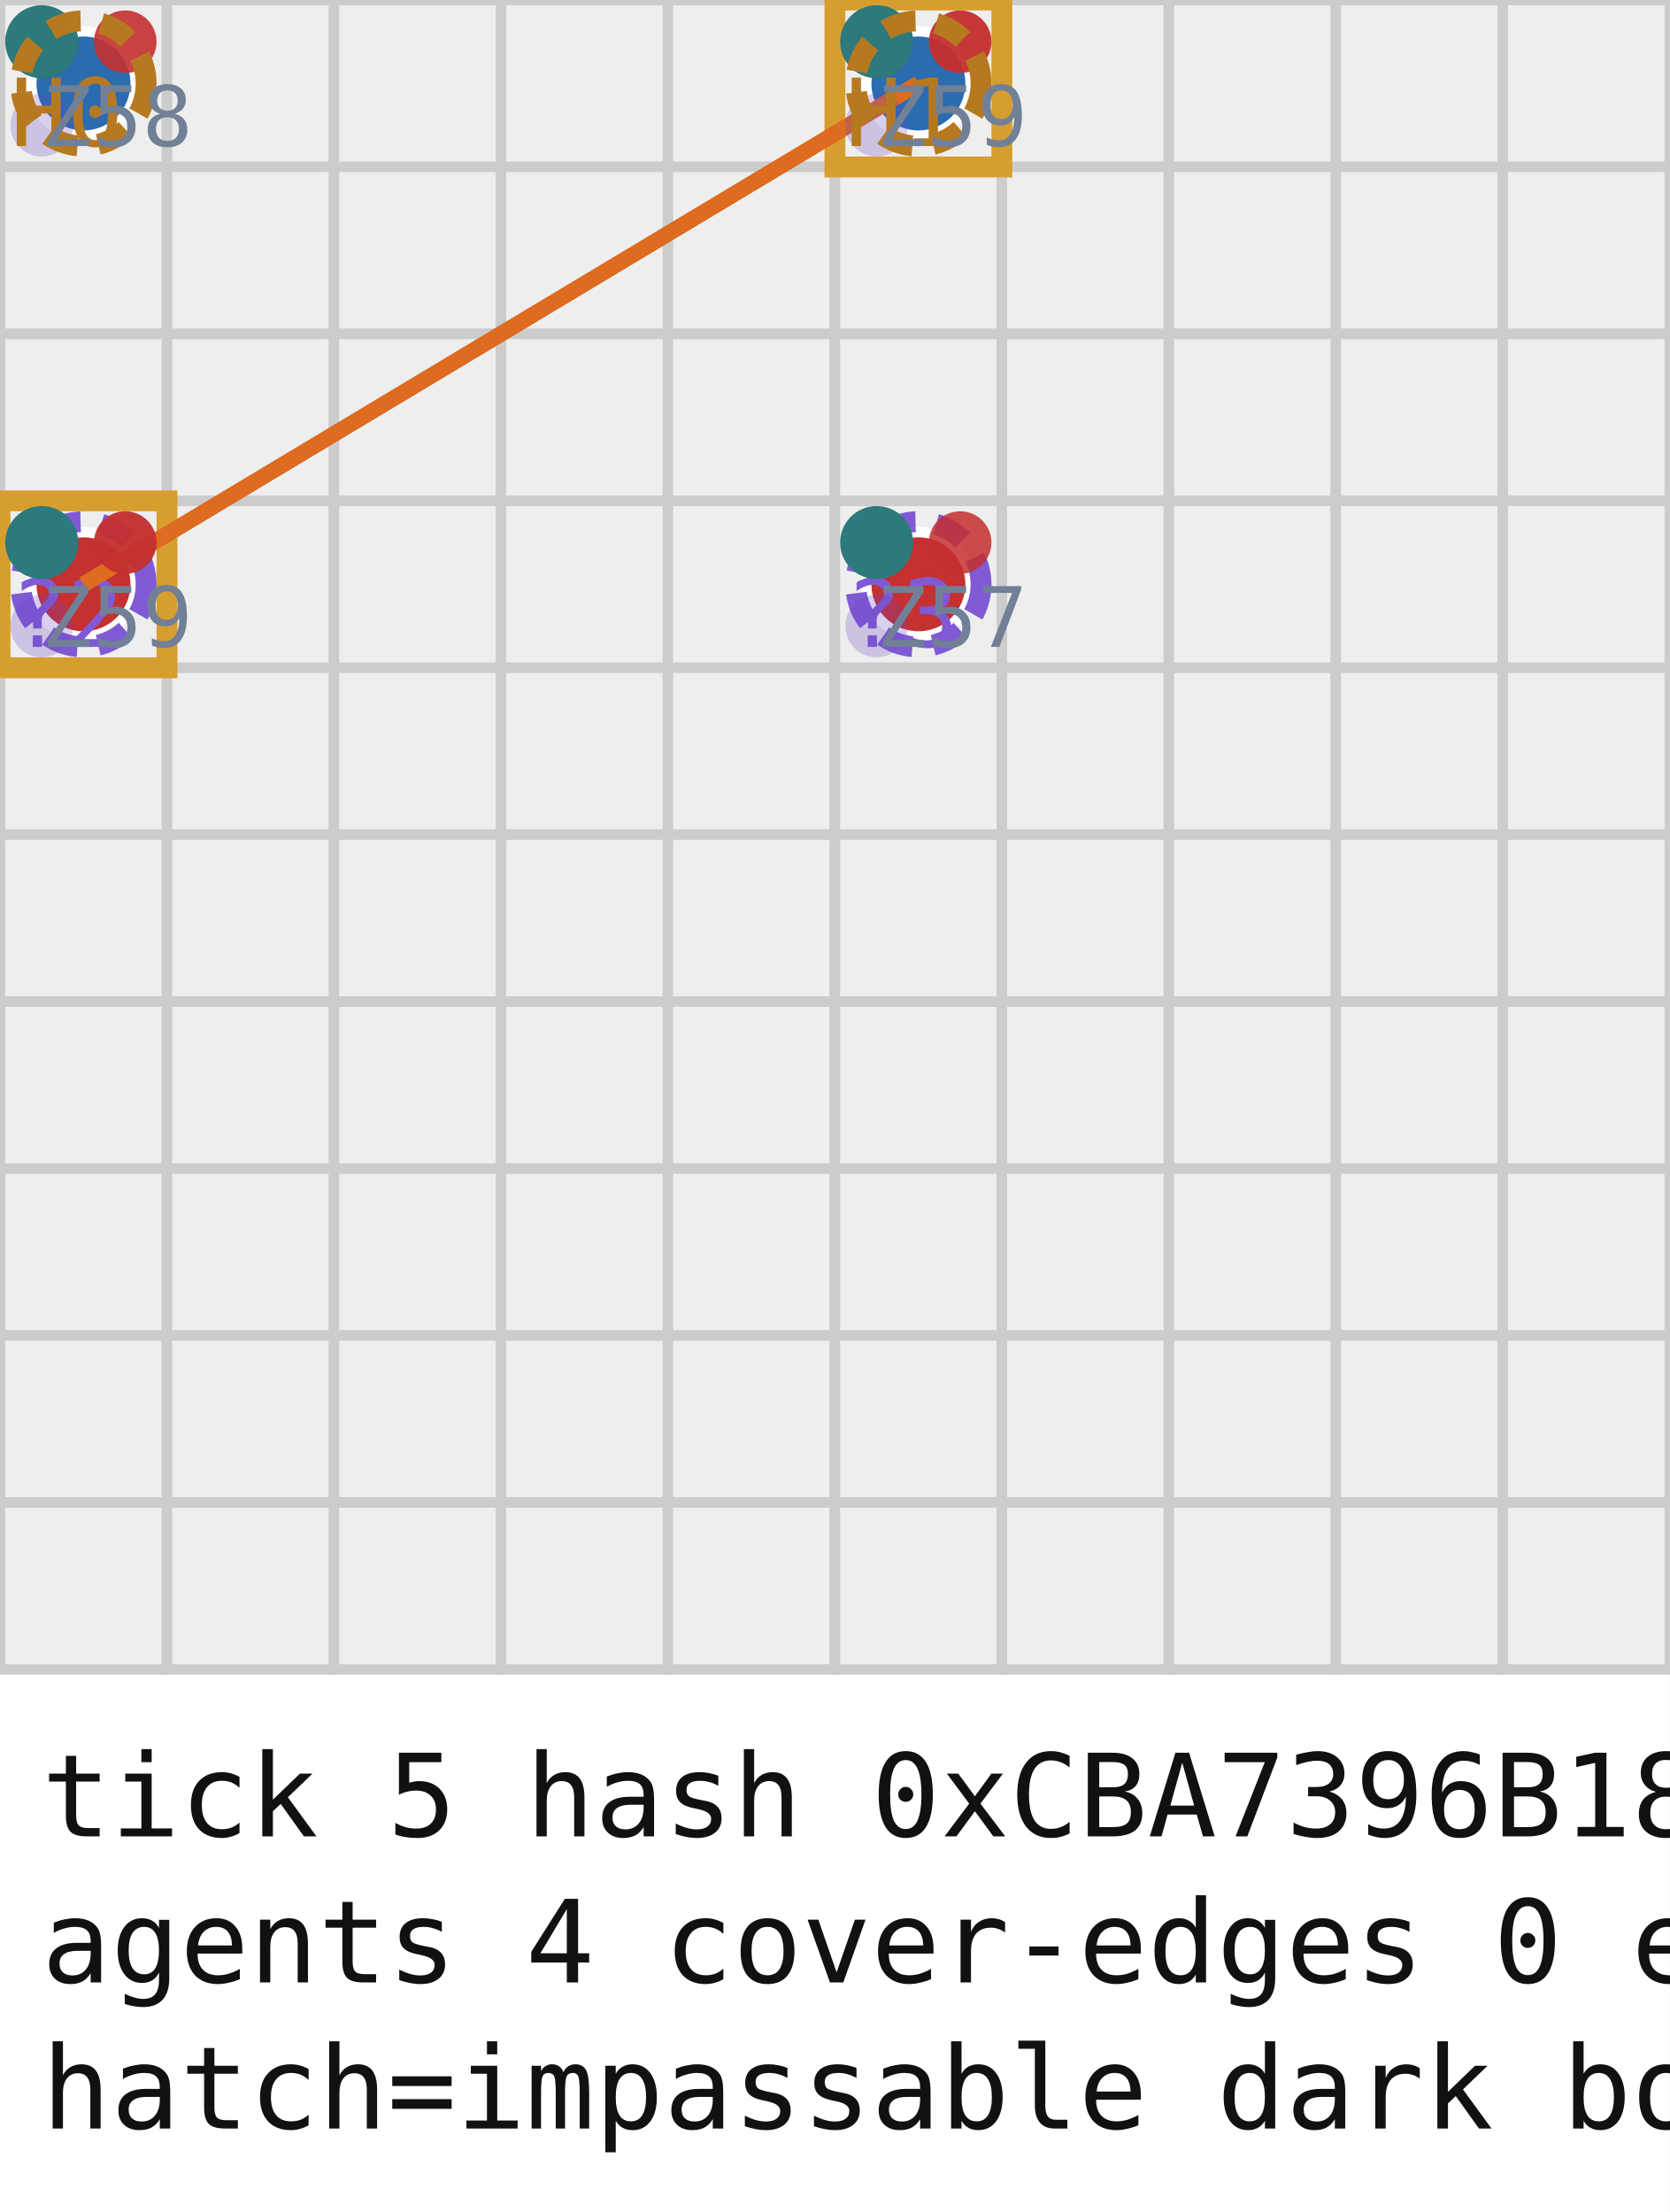
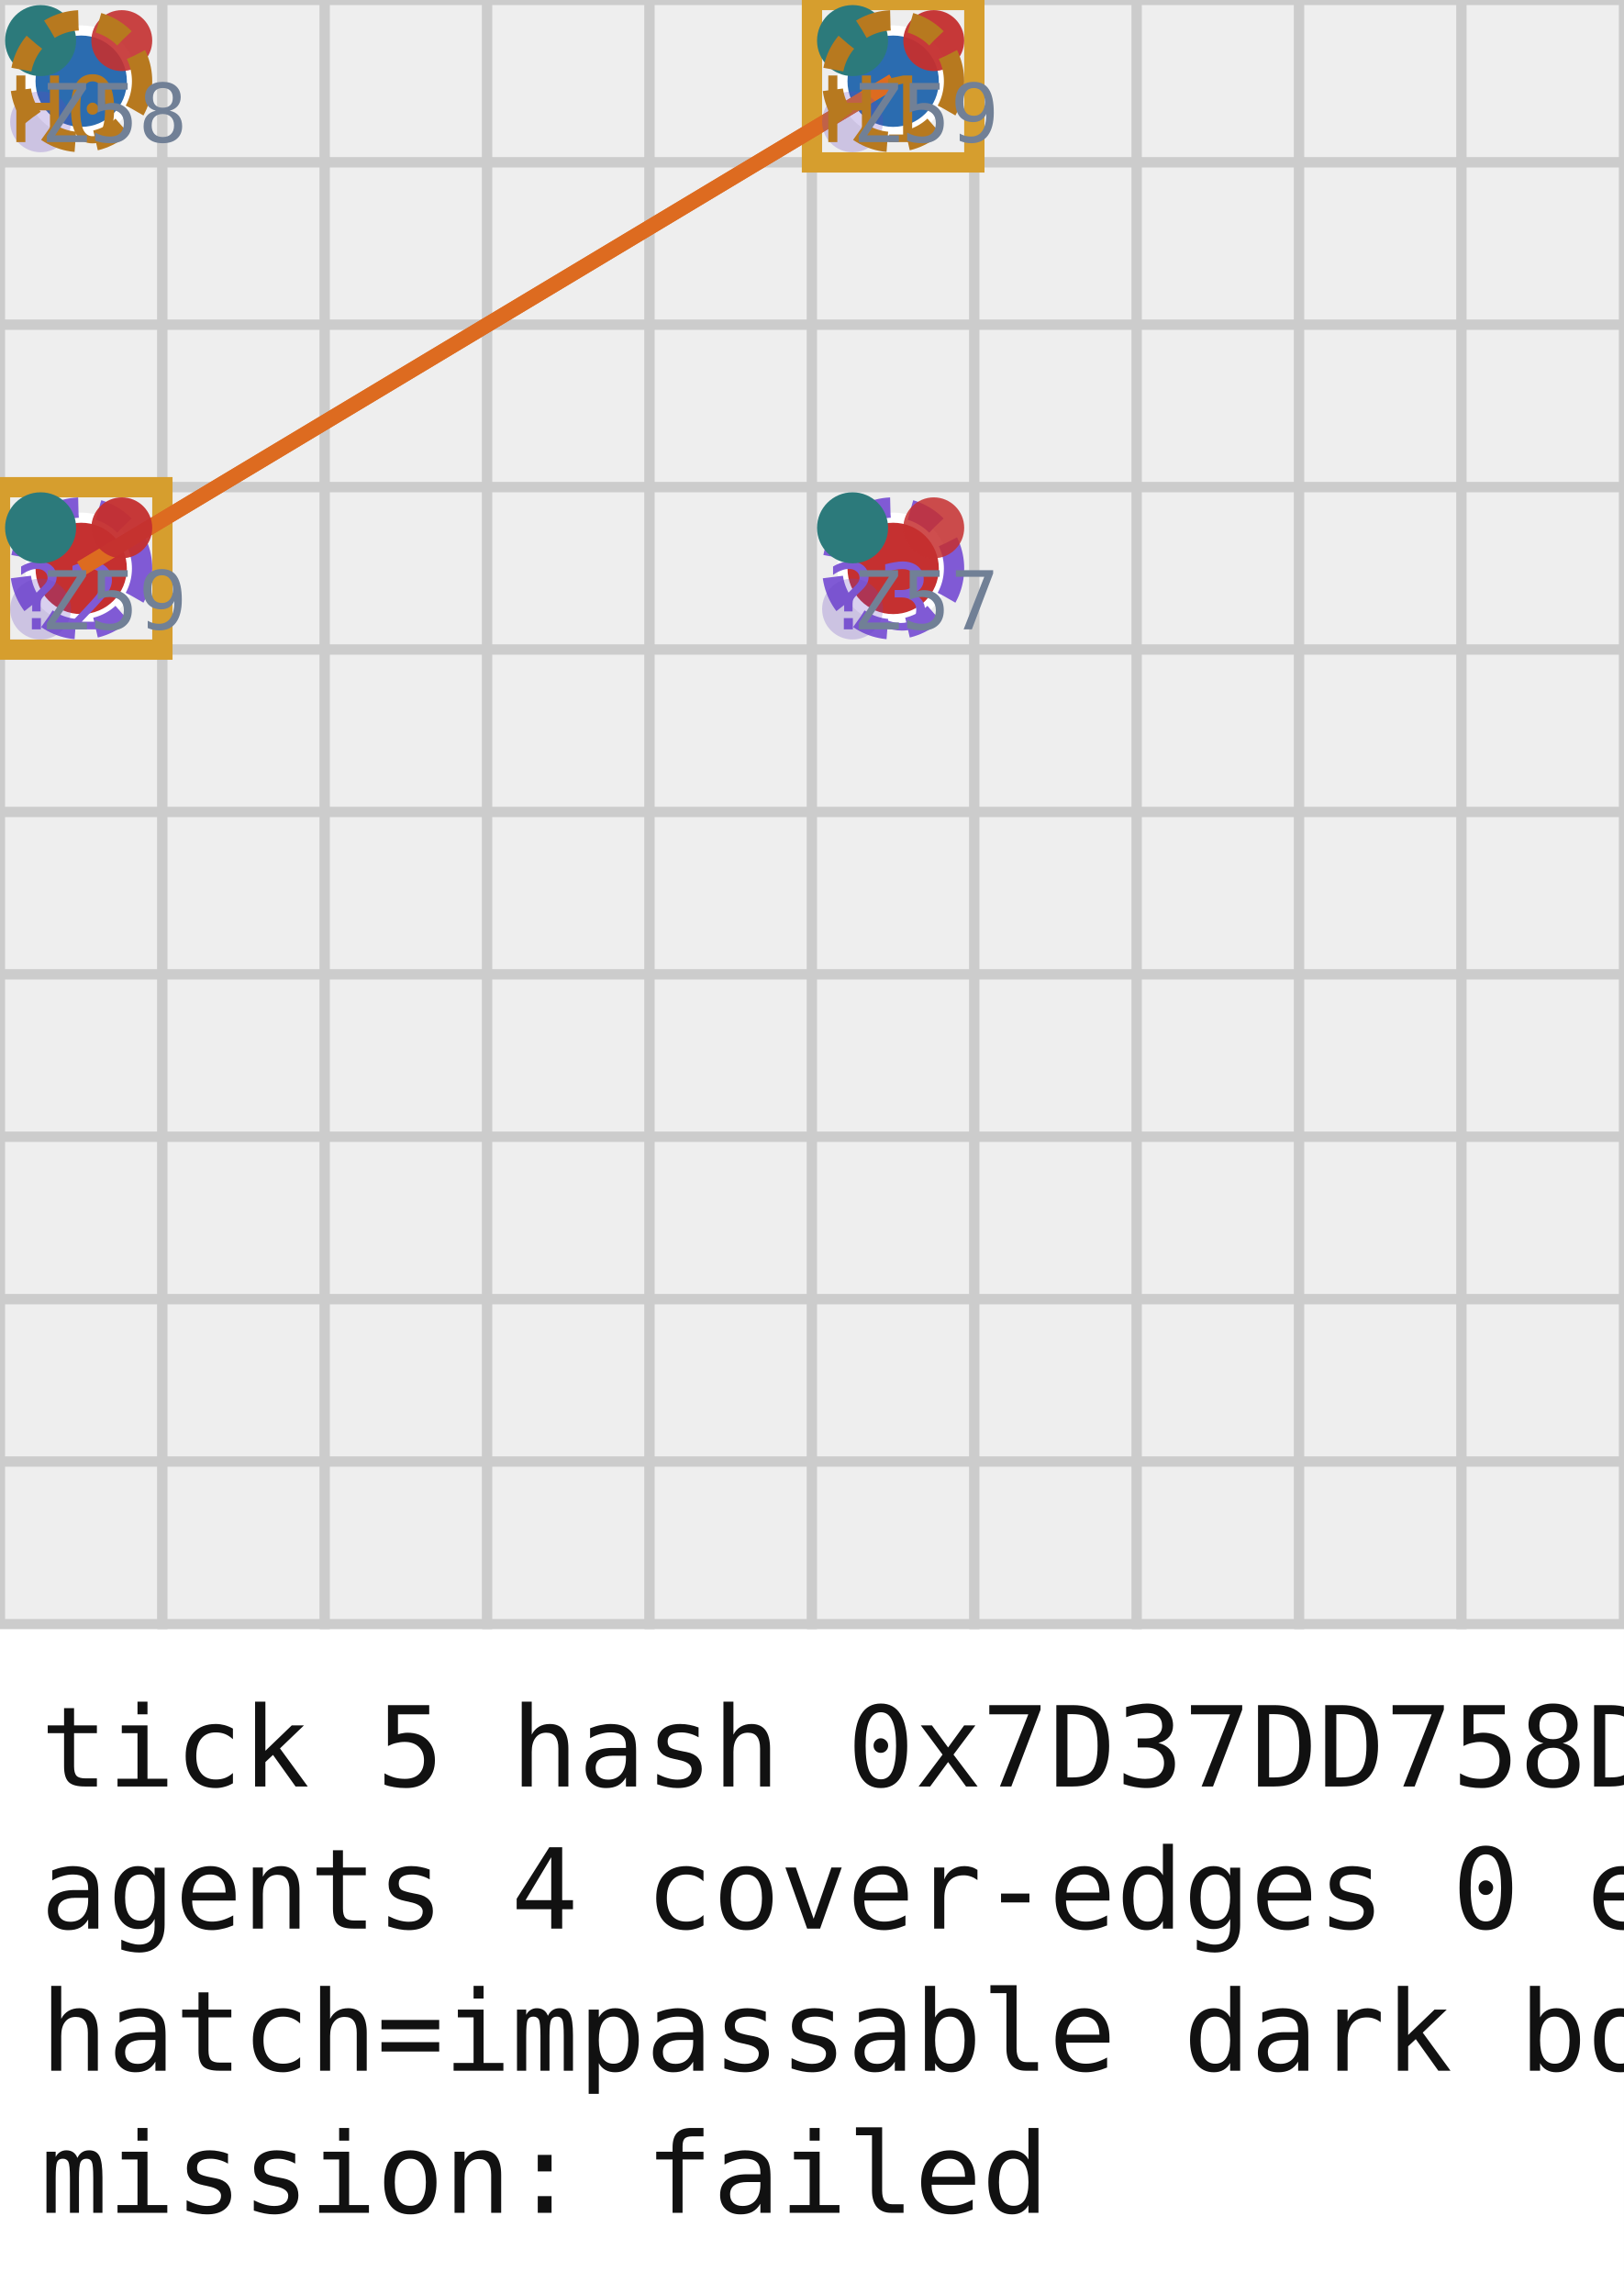
- <svg xmlns="http://www.w3.org/2000/svg" width="160" height="212" viewBox="0 0 160 212">
+ <svg xmlns="http://www.w3.org/2000/svg" width="160" height="226" viewBox="0 0 160 226">
  <defs>
    <pattern id="cw-hatch" width="4" height="4" patternUnits="userSpaceOnUse">
      <path d="M0,4 L4,0" stroke="#8a8a8a" stroke-width="1" />
    </pattern>
  </defs>
-   <rect x="0" y="0" width="160" height="212" fill="#ffffff" />
+   <rect x="0" y="0" width="160" height="226" fill="#ffffff" />
  <rect x="0" y="0" width="16" height="16" fill="rgb(238,238,238)" stroke="#cccccc" stroke-width="1" />
  <rect x="16" y="0" width="16" height="16" fill="rgb(238,238,238)" stroke="#cccccc" stroke-width="1" />
  <rect x="32" y="0" width="16" height="16" fill="rgb(238,238,238)" stroke="#cccccc" stroke-width="1" />
  <rect x="48" y="0" width="16" height="16" fill="rgb(238,238,238)" stroke="#cccccc" stroke-width="1" />
  <rect x="64" y="0" width="16" height="16" fill="rgb(238,238,238)" stroke="#cccccc" stroke-width="1" />
  <rect x="80" y="0" width="16" height="16" fill="rgb(238,238,238)" stroke="#cccccc" stroke-width="1" />
  <rect x="96" y="0" width="16" height="16" fill="rgb(238,238,238)" stroke="#cccccc" stroke-width="1" />
  <rect x="112" y="0" width="16" height="16" fill="rgb(238,238,238)" stroke="#cccccc" stroke-width="1" />
  <rect x="128" y="0" width="16" height="16" fill="rgb(238,238,238)" stroke="#cccccc" stroke-width="1" />
  <rect x="144" y="0" width="16" height="16" fill="rgb(238,238,238)" stroke="#cccccc" stroke-width="1" />
  <rect x="0" y="16" width="16" height="16" fill="rgb(238,238,238)" stroke="#cccccc" stroke-width="1" />
  <rect x="16" y="16" width="16" height="16" fill="rgb(238,238,238)" stroke="#cccccc" stroke-width="1" />
  <rect x="32" y="16" width="16" height="16" fill="rgb(238,238,238)" stroke="#cccccc" stroke-width="1" />
  <rect x="48" y="16" width="16" height="16" fill="rgb(238,238,238)" stroke="#cccccc" stroke-width="1" />
  <rect x="64" y="16" width="16" height="16" fill="rgb(238,238,238)" stroke="#cccccc" stroke-width="1" />
  <rect x="80" y="16" width="16" height="16" fill="rgb(238,238,238)" stroke="#cccccc" stroke-width="1" />
  <rect x="96" y="16" width="16" height="16" fill="rgb(238,238,238)" stroke="#cccccc" stroke-width="1" />
  <rect x="112" y="16" width="16" height="16" fill="rgb(238,238,238)" stroke="#cccccc" stroke-width="1" />
  <rect x="128" y="16" width="16" height="16" fill="rgb(238,238,238)" stroke="#cccccc" stroke-width="1" />
  <rect x="144" y="16" width="16" height="16" fill="rgb(238,238,238)" stroke="#cccccc" stroke-width="1" />
  <rect x="0" y="32" width="16" height="16" fill="rgb(238,238,238)" stroke="#cccccc" stroke-width="1" />
  <rect x="16" y="32" width="16" height="16" fill="rgb(238,238,238)" stroke="#cccccc" stroke-width="1" />
  <rect x="32" y="32" width="16" height="16" fill="rgb(238,238,238)" stroke="#cccccc" stroke-width="1" />
  <rect x="48" y="32" width="16" height="16" fill="rgb(238,238,238)" stroke="#cccccc" stroke-width="1" />
  <rect x="64" y="32" width="16" height="16" fill="rgb(238,238,238)" stroke="#cccccc" stroke-width="1" />
  <rect x="80" y="32" width="16" height="16" fill="rgb(238,238,238)" stroke="#cccccc" stroke-width="1" />
  <rect x="96" y="32" width="16" height="16" fill="rgb(238,238,238)" stroke="#cccccc" stroke-width="1" />
  <rect x="112" y="32" width="16" height="16" fill="rgb(238,238,238)" stroke="#cccccc" stroke-width="1" />
  <rect x="128" y="32" width="16" height="16" fill="rgb(238,238,238)" stroke="#cccccc" stroke-width="1" />
  <rect x="144" y="32" width="16" height="16" fill="rgb(238,238,238)" stroke="#cccccc" stroke-width="1" />
  <rect x="0" y="48" width="16" height="16" fill="rgb(238,238,238)" stroke="#cccccc" stroke-width="1" />
  <rect x="16" y="48" width="16" height="16" fill="rgb(238,238,238)" stroke="#cccccc" stroke-width="1" />
  <rect x="32" y="48" width="16" height="16" fill="rgb(238,238,238)" stroke="#cccccc" stroke-width="1" />
  <rect x="48" y="48" width="16" height="16" fill="rgb(238,238,238)" stroke="#cccccc" stroke-width="1" />
  <rect x="64" y="48" width="16" height="16" fill="rgb(238,238,238)" stroke="#cccccc" stroke-width="1" />
  <rect x="80" y="48" width="16" height="16" fill="rgb(238,238,238)" stroke="#cccccc" stroke-width="1" />
  <rect x="96" y="48" width="16" height="16" fill="rgb(238,238,238)" stroke="#cccccc" stroke-width="1" />
  <rect x="112" y="48" width="16" height="16" fill="rgb(238,238,238)" stroke="#cccccc" stroke-width="1" />
  <rect x="128" y="48" width="16" height="16" fill="rgb(238,238,238)" stroke="#cccccc" stroke-width="1" />
  <rect x="144" y="48" width="16" height="16" fill="rgb(238,238,238)" stroke="#cccccc" stroke-width="1" />
  <rect x="0" y="64" width="16" height="16" fill="rgb(238,238,238)" stroke="#cccccc" stroke-width="1" />
  <rect x="16" y="64" width="16" height="16" fill="rgb(238,238,238)" stroke="#cccccc" stroke-width="1" />
  <rect x="32" y="64" width="16" height="16" fill="rgb(238,238,238)" stroke="#cccccc" stroke-width="1" />
  <rect x="48" y="64" width="16" height="16" fill="rgb(238,238,238)" stroke="#cccccc" stroke-width="1" />
  <rect x="64" y="64" width="16" height="16" fill="rgb(238,238,238)" stroke="#cccccc" stroke-width="1" />
  <rect x="80" y="64" width="16" height="16" fill="rgb(238,238,238)" stroke="#cccccc" stroke-width="1" />
  <rect x="96" y="64" width="16" height="16" fill="rgb(238,238,238)" stroke="#cccccc" stroke-width="1" />
  <rect x="112" y="64" width="16" height="16" fill="rgb(238,238,238)" stroke="#cccccc" stroke-width="1" />
  <rect x="128" y="64" width="16" height="16" fill="rgb(238,238,238)" stroke="#cccccc" stroke-width="1" />
  <rect x="144" y="64" width="16" height="16" fill="rgb(238,238,238)" stroke="#cccccc" stroke-width="1" />
  <rect x="0" y="80" width="16" height="16" fill="rgb(238,238,238)" stroke="#cccccc" stroke-width="1" />
  <rect x="16" y="80" width="16" height="16" fill="rgb(238,238,238)" stroke="#cccccc" stroke-width="1" />
  <rect x="32" y="80" width="16" height="16" fill="rgb(238,238,238)" stroke="#cccccc" stroke-width="1" />
  <rect x="48" y="80" width="16" height="16" fill="rgb(238,238,238)" stroke="#cccccc" stroke-width="1" />
  <rect x="64" y="80" width="16" height="16" fill="rgb(238,238,238)" stroke="#cccccc" stroke-width="1" />
  <rect x="80" y="80" width="16" height="16" fill="rgb(238,238,238)" stroke="#cccccc" stroke-width="1" />
  <rect x="96" y="80" width="16" height="16" fill="rgb(238,238,238)" stroke="#cccccc" stroke-width="1" />
  <rect x="112" y="80" width="16" height="16" fill="rgb(238,238,238)" stroke="#cccccc" stroke-width="1" />
  <rect x="128" y="80" width="16" height="16" fill="rgb(238,238,238)" stroke="#cccccc" stroke-width="1" />
  <rect x="144" y="80" width="16" height="16" fill="rgb(238,238,238)" stroke="#cccccc" stroke-width="1" />
  <rect x="0" y="96" width="16" height="16" fill="rgb(238,238,238)" stroke="#cccccc" stroke-width="1" />
  <rect x="16" y="96" width="16" height="16" fill="rgb(238,238,238)" stroke="#cccccc" stroke-width="1" />
  <rect x="32" y="96" width="16" height="16" fill="rgb(238,238,238)" stroke="#cccccc" stroke-width="1" />
  <rect x="48" y="96" width="16" height="16" fill="rgb(238,238,238)" stroke="#cccccc" stroke-width="1" />
  <rect x="64" y="96" width="16" height="16" fill="rgb(238,238,238)" stroke="#cccccc" stroke-width="1" />
  <rect x="80" y="96" width="16" height="16" fill="rgb(238,238,238)" stroke="#cccccc" stroke-width="1" />
  <rect x="96" y="96" width="16" height="16" fill="rgb(238,238,238)" stroke="#cccccc" stroke-width="1" />
  <rect x="112" y="96" width="16" height="16" fill="rgb(238,238,238)" stroke="#cccccc" stroke-width="1" />
  <rect x="128" y="96" width="16" height="16" fill="rgb(238,238,238)" stroke="#cccccc" stroke-width="1" />
  <rect x="144" y="96" width="16" height="16" fill="rgb(238,238,238)" stroke="#cccccc" stroke-width="1" />
  <rect x="0" y="112" width="16" height="16" fill="rgb(238,238,238)" stroke="#cccccc" stroke-width="1" />
  <rect x="16" y="112" width="16" height="16" fill="rgb(238,238,238)" stroke="#cccccc" stroke-width="1" />
  <rect x="32" y="112" width="16" height="16" fill="rgb(238,238,238)" stroke="#cccccc" stroke-width="1" />
  <rect x="48" y="112" width="16" height="16" fill="rgb(238,238,238)" stroke="#cccccc" stroke-width="1" />
  <rect x="64" y="112" width="16" height="16" fill="rgb(238,238,238)" stroke="#cccccc" stroke-width="1" />
  <rect x="80" y="112" width="16" height="16" fill="rgb(238,238,238)" stroke="#cccccc" stroke-width="1" />
  <rect x="96" y="112" width="16" height="16" fill="rgb(238,238,238)" stroke="#cccccc" stroke-width="1" />
  <rect x="112" y="112" width="16" height="16" fill="rgb(238,238,238)" stroke="#cccccc" stroke-width="1" />
  <rect x="128" y="112" width="16" height="16" fill="rgb(238,238,238)" stroke="#cccccc" stroke-width="1" />
  <rect x="144" y="112" width="16" height="16" fill="rgb(238,238,238)" stroke="#cccccc" stroke-width="1" />
  <rect x="0" y="128" width="16" height="16" fill="rgb(238,238,238)" stroke="#cccccc" stroke-width="1" />
  <rect x="16" y="128" width="16" height="16" fill="rgb(238,238,238)" stroke="#cccccc" stroke-width="1" />
  <rect x="32" y="128" width="16" height="16" fill="rgb(238,238,238)" stroke="#cccccc" stroke-width="1" />
  <rect x="48" y="128" width="16" height="16" fill="rgb(238,238,238)" stroke="#cccccc" stroke-width="1" />
  <rect x="64" y="128" width="16" height="16" fill="rgb(238,238,238)" stroke="#cccccc" stroke-width="1" />
  <rect x="80" y="128" width="16" height="16" fill="rgb(238,238,238)" stroke="#cccccc" stroke-width="1" />
  <rect x="96" y="128" width="16" height="16" fill="rgb(238,238,238)" stroke="#cccccc" stroke-width="1" />
  <rect x="112" y="128" width="16" height="16" fill="rgb(238,238,238)" stroke="#cccccc" stroke-width="1" />
  <rect x="128" y="128" width="16" height="16" fill="rgb(238,238,238)" stroke="#cccccc" stroke-width="1" />
  <rect x="144" y="128" width="16" height="16" fill="rgb(238,238,238)" stroke="#cccccc" stroke-width="1" />
  <rect x="0" y="144" width="16" height="16" fill="rgb(238,238,238)" stroke="#cccccc" stroke-width="1" />
  <rect x="16" y="144" width="16" height="16" fill="rgb(238,238,238)" stroke="#cccccc" stroke-width="1" />
  <rect x="32" y="144" width="16" height="16" fill="rgb(238,238,238)" stroke="#cccccc" stroke-width="1" />
  <rect x="48" y="144" width="16" height="16" fill="rgb(238,238,238)" stroke="#cccccc" stroke-width="1" />
  <rect x="64" y="144" width="16" height="16" fill="rgb(238,238,238)" stroke="#cccccc" stroke-width="1" />
  <rect x="80" y="144" width="16" height="16" fill="rgb(238,238,238)" stroke="#cccccc" stroke-width="1" />
  <rect x="96" y="144" width="16" height="16" fill="rgb(238,238,238)" stroke="#cccccc" stroke-width="1" />
  <rect x="112" y="144" width="16" height="16" fill="rgb(238,238,238)" stroke="#cccccc" stroke-width="1" />
  <rect x="128" y="144" width="16" height="16" fill="rgb(238,238,238)" stroke="#cccccc" stroke-width="1" />
  <rect x="144" y="144" width="16" height="16" fill="rgb(238,238,238)" stroke="#cccccc" stroke-width="1" />
  <rect x="0" y="48" width="16" height="16" fill="none" stroke="#d69e2e" stroke-width="2" />
  <rect x="80" y="0" width="16" height="16" fill="none" stroke="#d69e2e" stroke-width="2" />
  <circle cx="8" cy="8" r="5" fill="#2b6cb0" stroke="#ffffff" stroke-width="1" />
  <circle cx="88" cy="8" r="5" fill="#2b6cb0" stroke="#ffffff" stroke-width="1" />
  <circle cx="8" cy="56" r="5" fill="#c53030" stroke="#ffffff" stroke-width="1" />
  <circle cx="88" cy="56" r="5" fill="#c53030" stroke="#ffffff" stroke-width="1" />
  <circle cx="8" cy="56" r="6" fill="none" stroke="#805ad5" stroke-width="2" stroke-dasharray="3,2" />
  <text x="1" y="62" font-family="monospace" font-size="9" fill="#805ad5">?2</text>
  <circle cx="88" cy="56" r="6" fill="none" stroke="#805ad5" stroke-width="2" stroke-dasharray="3,2" />
  <text x="81" y="62" font-family="monospace" font-size="9" fill="#805ad5">?3</text>
  <circle cx="4" cy="4" r="3" fill="#2c7a7b" stroke="#2c7a7b" stroke-width="1" />
  <circle cx="84" cy="4" r="3" fill="#2c7a7b" stroke="#2c7a7b" stroke-width="1" />
  <circle cx="4" cy="52" r="3" fill="#2c7a7b" stroke="#2c7a7b" stroke-width="1" />
  <circle cx="84" cy="52" r="3" fill="#2c7a7b" stroke="#2c7a7b" stroke-width="1" />
  <line x1="88" y1="8" x2="8" y2="56" stroke="#dd6b20" stroke-width="1.5" />
  <line x1="8" y1="56" x2="88" y2="8" stroke="#dd6b20" stroke-width="1.5" />
  <circle cx="12" cy="4" r="3" fill="#c53030" fill-opacity="0.90" />
  <circle cx="92" cy="4" r="3" fill="#c53030" fill-opacity="0.95" />
  <circle cx="12" cy="52" r="3" fill="#c53030" fill-opacity="0.95" />
  <circle cx="92" cy="52" r="3" fill="#c53030" fill-opacity="0.85" />
  <circle cx="4" cy="12" r="3" fill="#6b46c1" fill-opacity="0.25" />
  <circle cx="84" cy="12" r="3" fill="#6b46c1" fill-opacity="0.25" />
  <circle cx="4" cy="60" r="3" fill="#6b46c1" fill-opacity="0.25" />
  <circle cx="84" cy="60" r="3" fill="#6b46c1" fill-opacity="0.25" />
  <circle cx="8" cy="8" r="6" fill="none" stroke="#b7791f" stroke-width="2" stroke-dasharray="3,2" />
  <text x="1" y="14" font-family="monospace" font-size="9" fill="#b7791f">H0</text>
  <circle cx="88" cy="8" r="6" fill="none" stroke="#b7791f" stroke-width="2" stroke-dasharray="3,2" />
  <text x="81" y="14" font-family="monospace" font-size="9" fill="#b7791f">H1</text>
  <text x="4" y="14" font-family="monospace" font-size="8" fill="#718096">Z58</text>
  <text x="84" y="14" font-family="monospace" font-size="8" fill="#718096">Z59</text>
  <text x="4" y="62" font-family="monospace" font-size="8" fill="#718096">Z59</text>
  <text x="84" y="62" font-family="monospace" font-size="8" fill="#718096">Z57</text>
-   <text x="4" y="176" font-family="monospace" font-size="11" fill="#111111">tick 5  hash 0xCBA7396B183853BC  draws 17</text>
-   <text x="4" y="190" font-family="monospace" font-size="11" fill="#111111">agents 4  cover-edges 0  events 6</text>
+   <text x="4" y="176" font-family="monospace" font-size="11" fill="#111111">tick 5  hash 0x7D37DD758DF2B41B  draws 17</text>
+   <text x="4" y="190" font-family="monospace" font-size="11" fill="#111111">agents 4  cover-edges 0  events 7</text>
  <text x="4" y="204" font-family="monospace" font-size="11" fill="#111111">hatch=impassable  dark border=opaque  darker fill=higher elevation  triangle=cover  circle=agent</text>
+   <text x="4" y="218" font-family="monospace" font-size="11" fill="#111111">mission: failed</text>
</svg>
